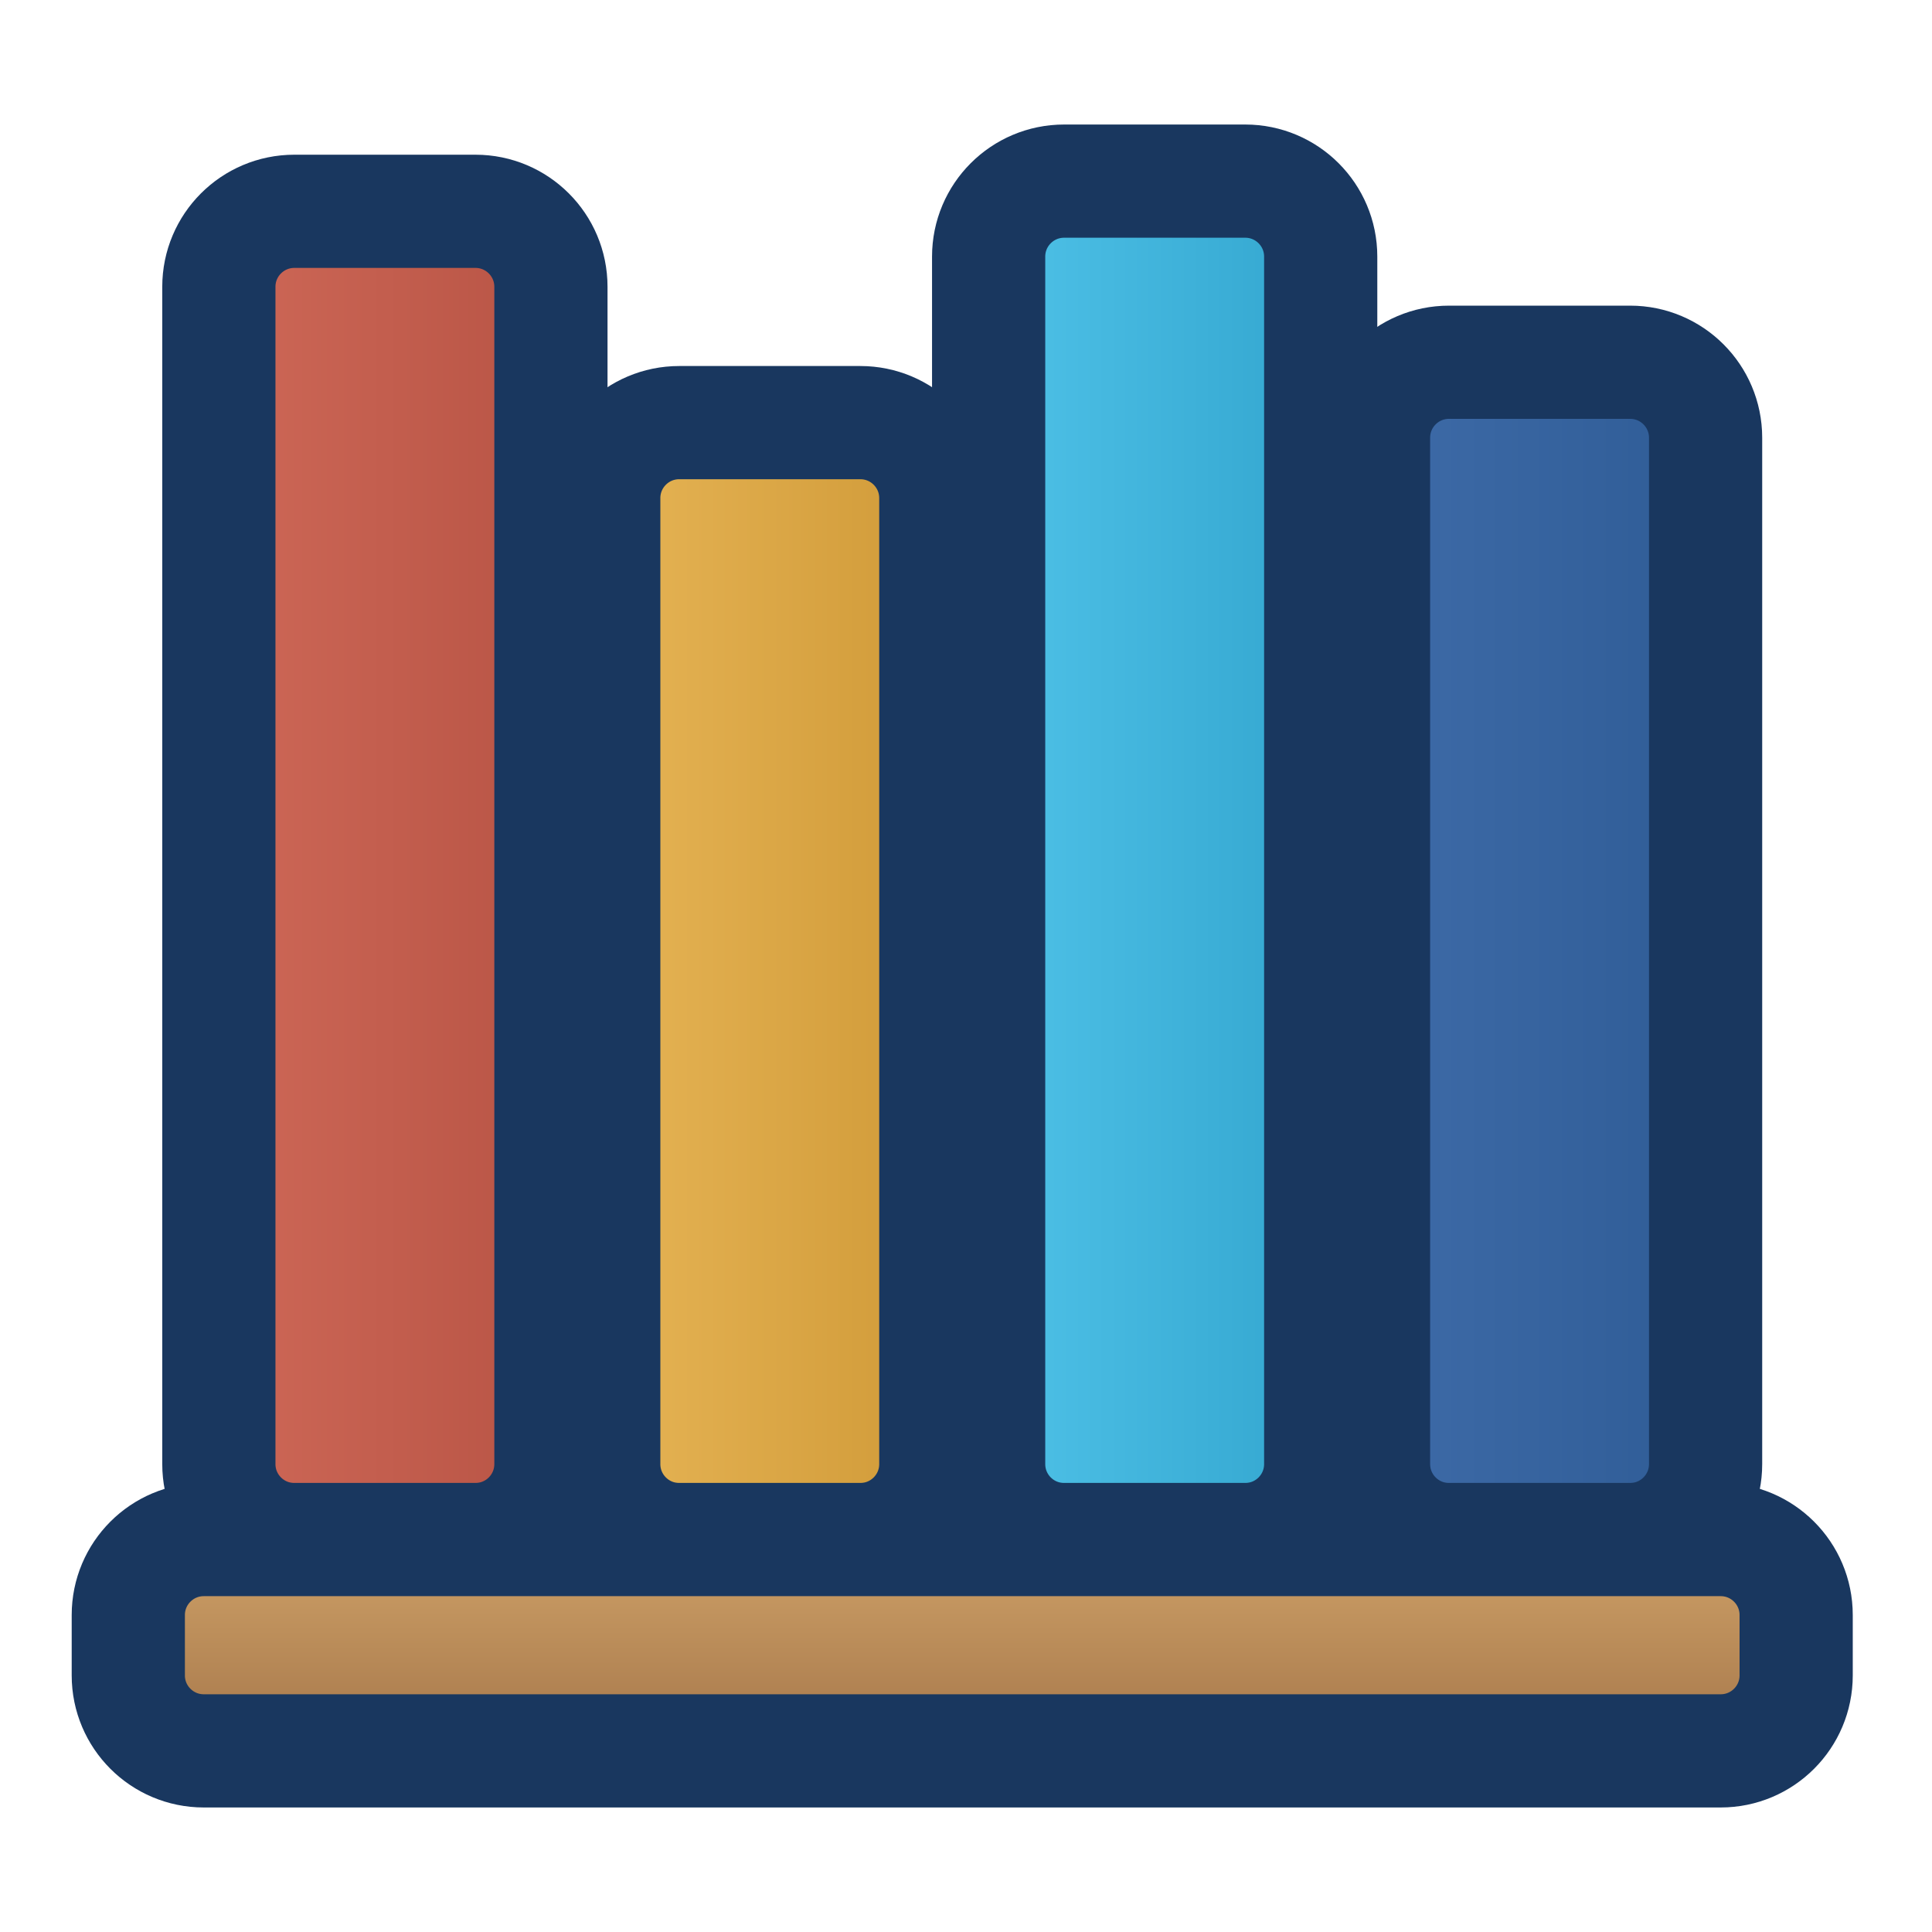
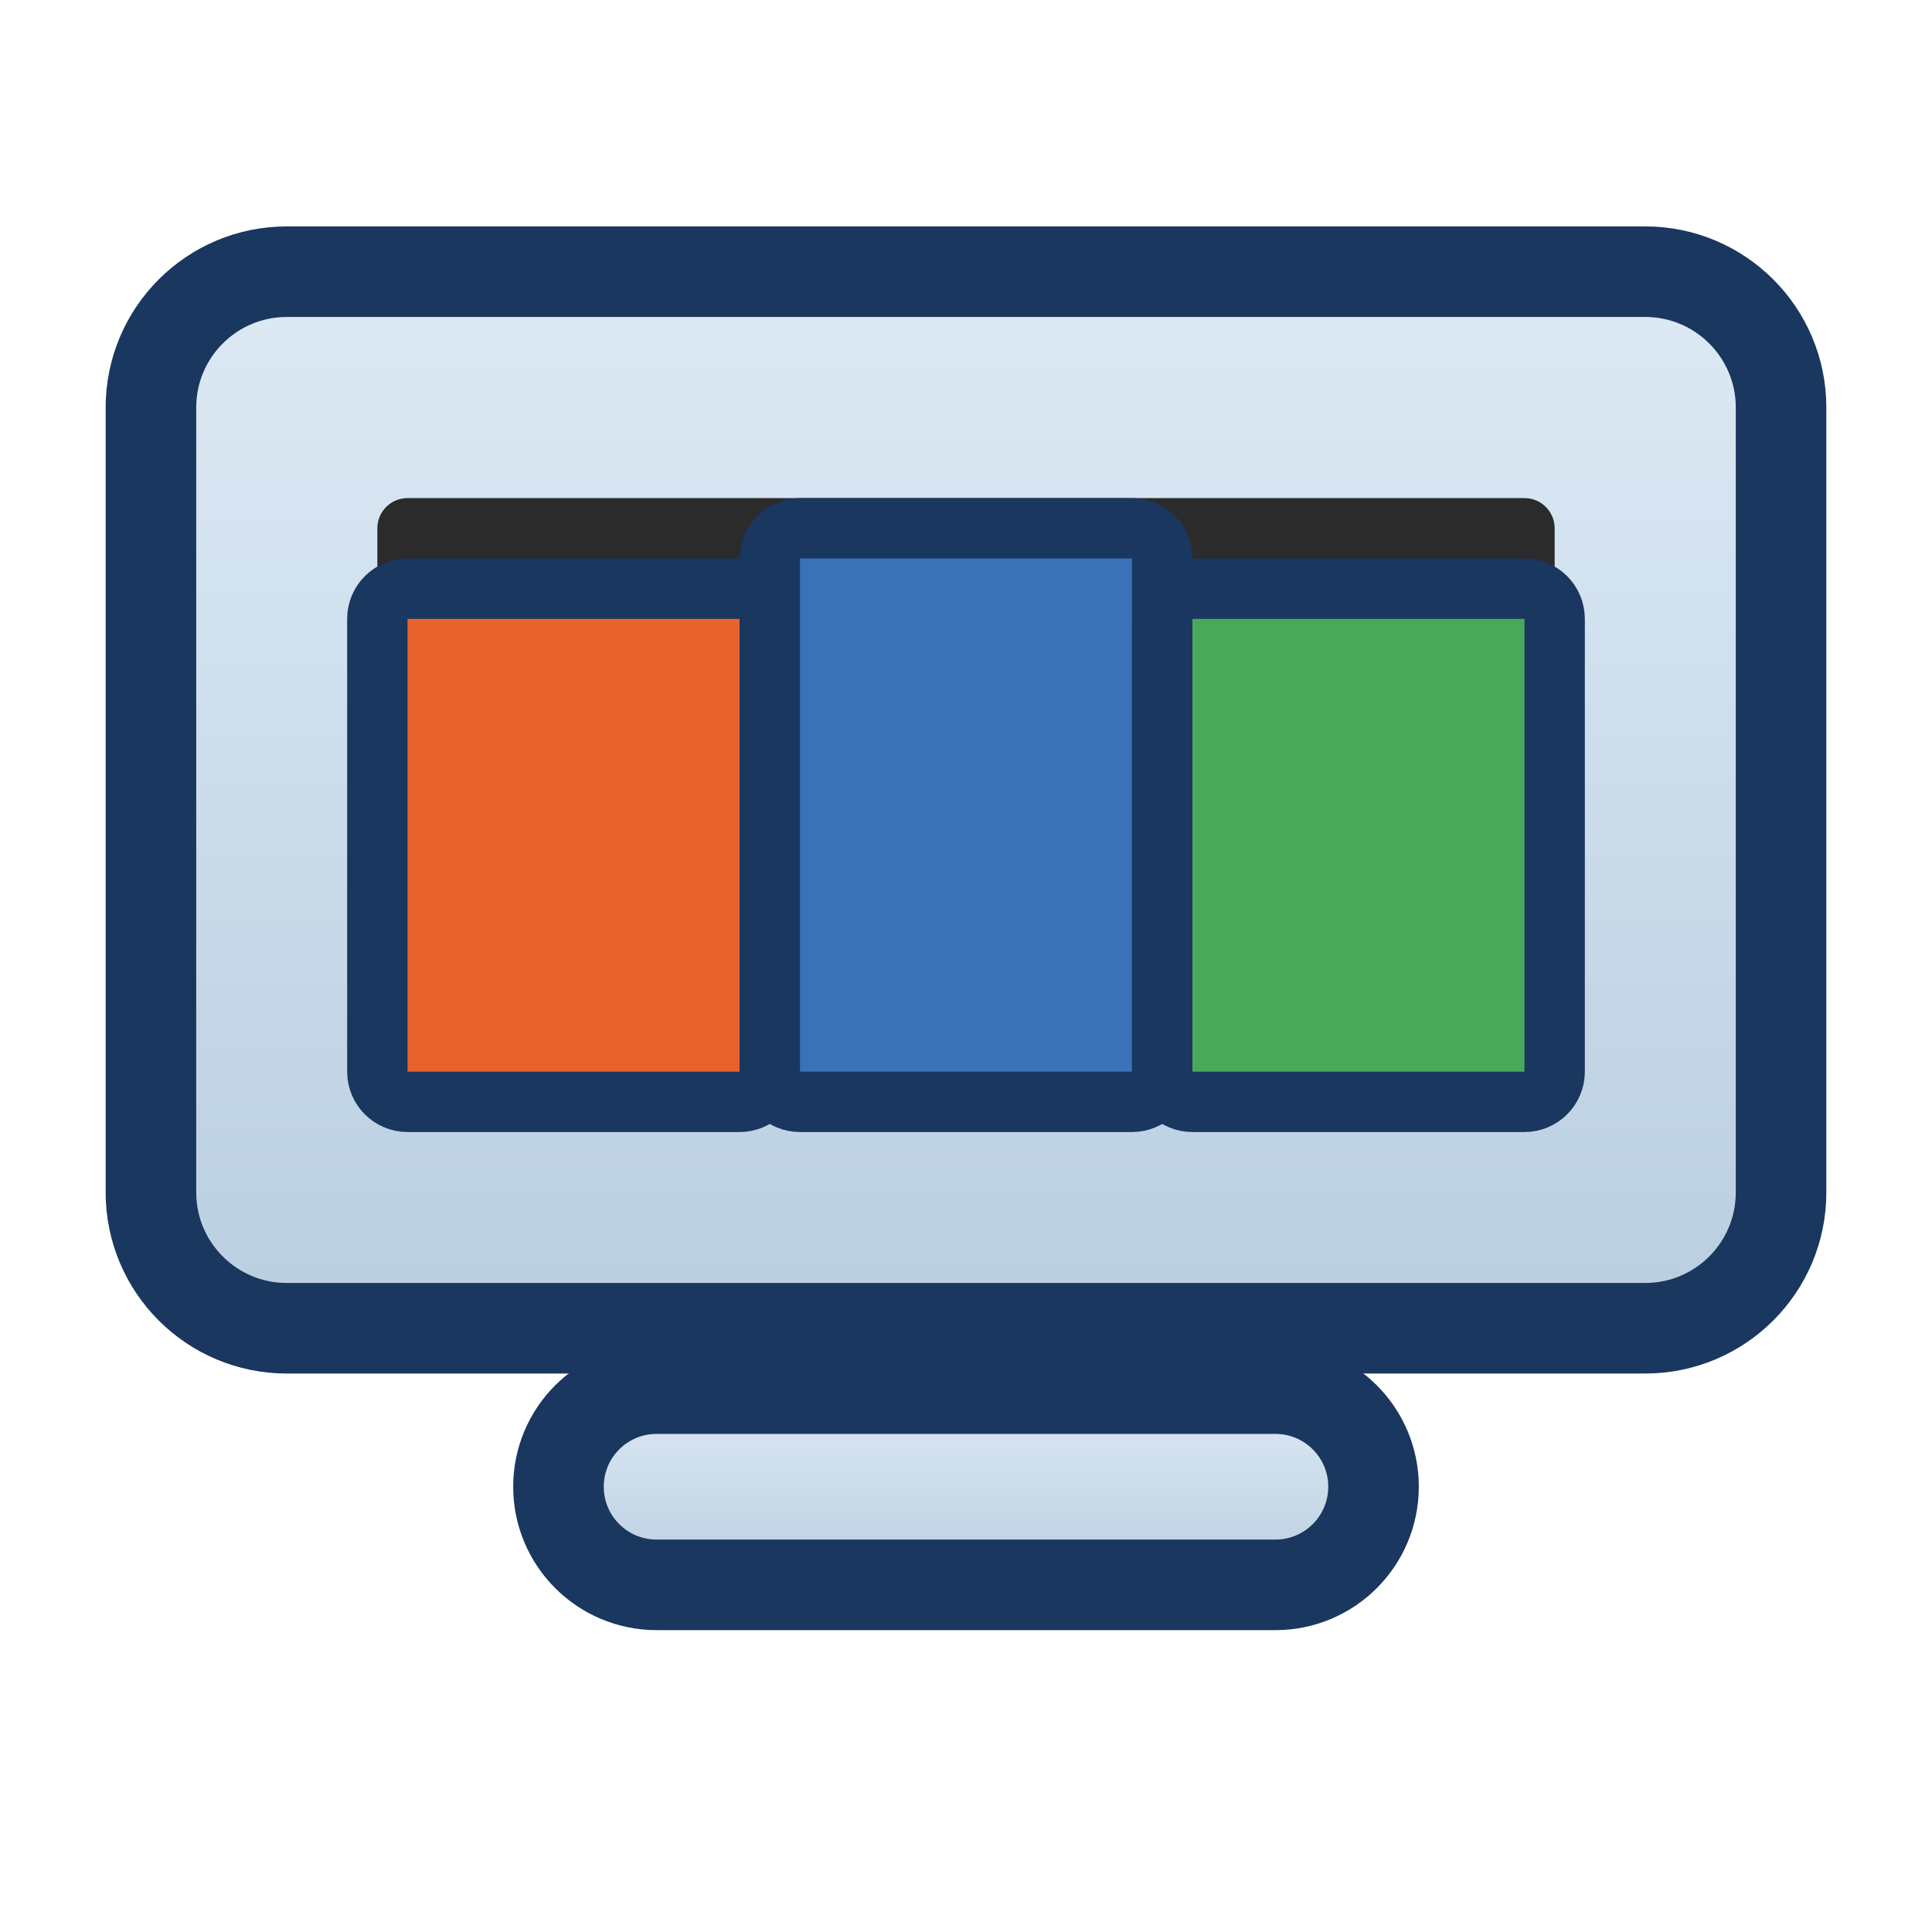
<svg xmlns="http://www.w3.org/2000/svg" viewBox="0 0 256 256">
  <defs>
-     <linearGradient id="wood" x1="0" y1="0" x2="0" y2="1">
-       <stop offset="0%" stop-color="#CFA268" />
-       <stop offset="100%" stop-color="#A5764A" />
-     </linearGradient>
-     <linearGradient id="brick" x1="0" y1="0" x2="1" y2="0">
-       <stop offset="0%" stop-color="#CE6857" />
-       <stop offset="100%" stop-color="#B85445" />
-     </linearGradient>
-     <linearGradient id="amber" x1="0" y1="0" x2="1" y2="0">
-       <stop offset="0%" stop-color="#E6B455" />
-       <stop offset="100%" stop-color="#D09A38" />
-     </linearGradient>
-     <linearGradient id="cyan" x1="0" y1="0" x2="1" y2="0">
-       <stop offset="0%" stop-color="#4FC2E8" />
-       <stop offset="100%" stop-color="#33A6CF" />
-     </linearGradient>
-     <linearGradient id="indigo" x1="0" y1="0" x2="1" y2="0">
-       <stop offset="0%" stop-color="#3E6BA8" />
-       <stop offset="100%" stop-color="#2F5C96" />
+     <linearGradient id="bezel" x1="0" y1="0" x2="0" y2="1">
+       <stop offset="0%" stop-color="#DDEAF5" />
+       <stop offset="100%" stop-color="#BACEE0" />
    </linearGradient>
  </defs>
-   <g stroke="#19375F" stroke-width="15">
-     <rect x="29" y="28" width="44" height="176" rx="10" fill="url(#brick)" />
-     <rect x="80" y="56" width="44" height="148" rx="10" fill="url(#amber)" />
-     <rect x="131" y="24" width="44" height="180" rx="10" fill="url(#cyan)" />
-     <rect x="182" y="48" width="44" height="156" rx="10" fill="url(#indigo)" />
-     <rect x="17" y="204" width="221" height="28" rx="10" fill="url(#wood)" />
+   <g stroke="#19375F" stroke-width="12" stroke-linejoin="round">
+     <path d="M104 144 L100 190 L156 190 L152 144 Z" fill="url(#bezel)" />
+     <rect x="74" y="184" width="108" height="26" rx="13" fill="url(#bezel)" />
+     <rect x="20" y="36" width="216" height="140" rx="18" fill="url(#bezel)" />
+     <rect x="50" y="66" width="156" height="80" rx="4" fill="#2B2B2B" stroke="none" />
+     <g stroke-width="8">
+       <rect x="50" y="78" width="52" height="68" rx="4" fill="#E8622E" />
+       <rect x="102" y="70" width="52" height="76" rx="4" fill="#3A72B8" />
+       <rect x="154" y="78" width="52" height="68" rx="4" fill="#4AA85A" />
+     </g>
  </g>
</svg>
